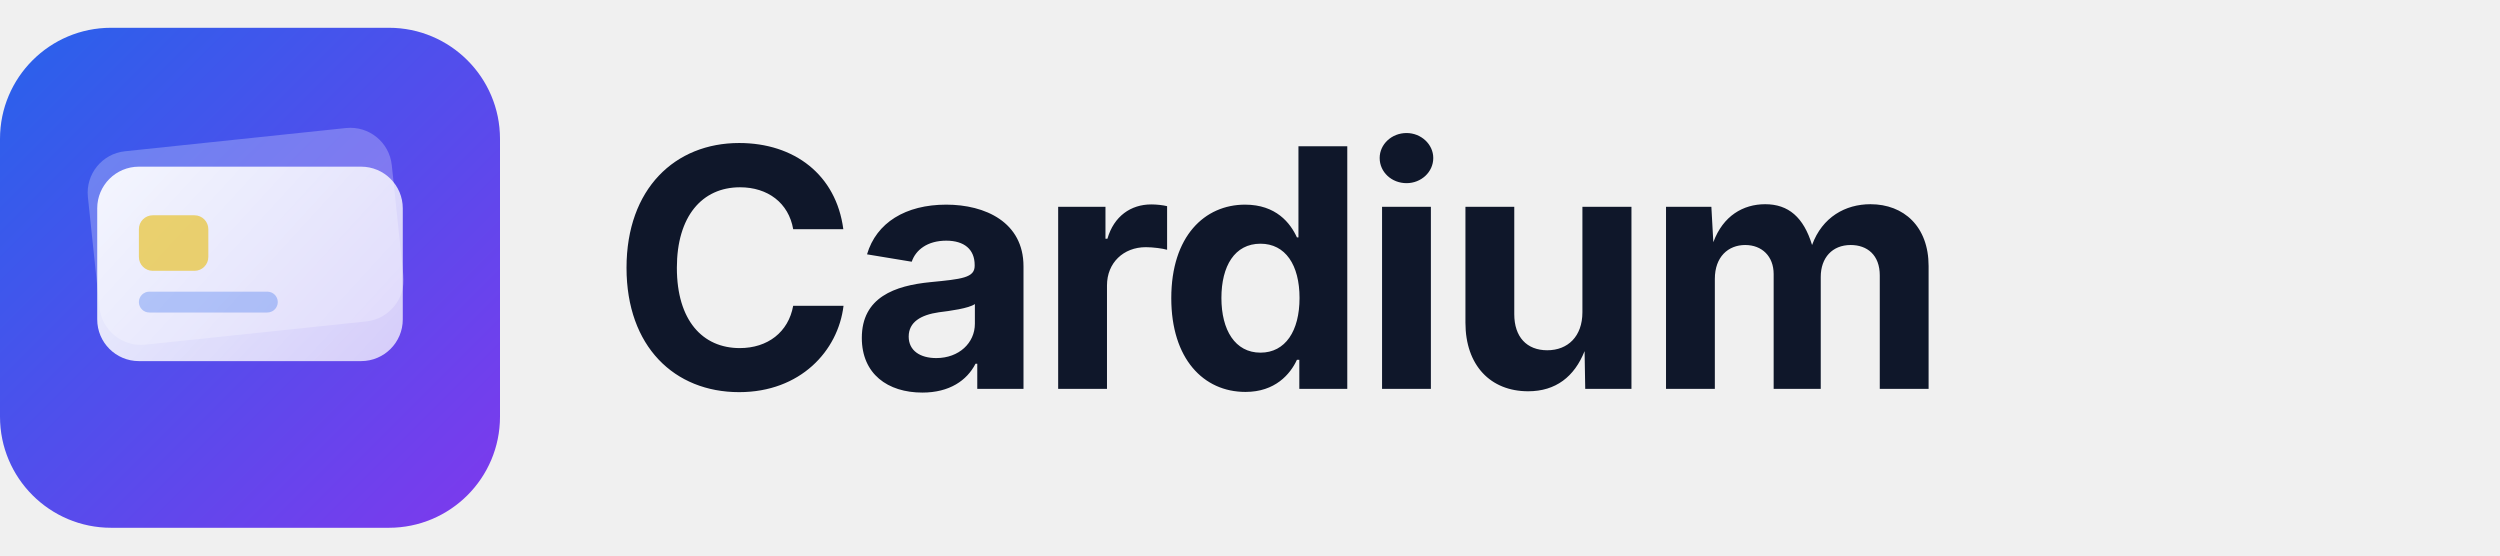
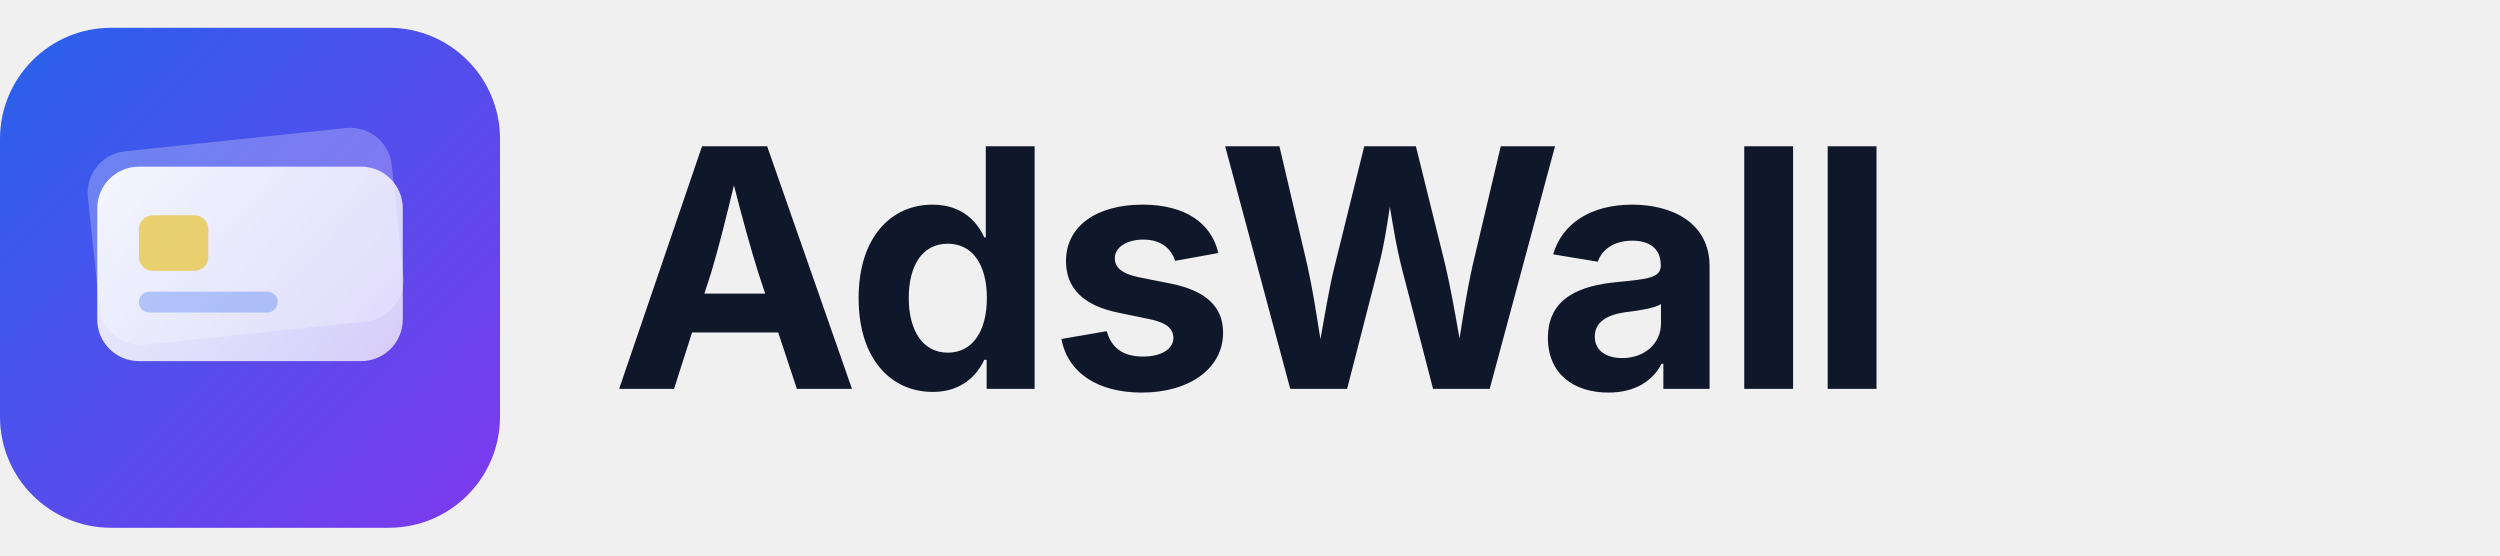
<svg xmlns="http://www.w3.org/2000/svg" viewBox="0 0 180 40" fill="none">
  <defs>
    <linearGradient id="logo-g" x1="0" y1="0" x2="36" y2="36" gradientUnits="userSpaceOnUse">
      <stop offset="0%" stop-color="#2563EB" />
      <stop offset="100%" stop-color="#7C3AED" />
    </linearGradient>
    <linearGradient id="logo-card" x1="6" y1="8" x2="30" y2="30" gradientUnits="userSpaceOnUse">
      <stop offset="0%" stop-color="#ffffff" stop-opacity="0.95" />
      <stop offset="100%" stop-color="#ffffff" stop-opacity="0.7" />
    </linearGradient>
  </defs>
  <rect width="36" height="36" rx="8" y="2" fill="url(#logo-g)" />
  <g transform="translate(18,20) rotate(-6) translate(-18,-20)">
    <rect x="7" y="10" width="22" height="14" rx="3" fill="#ffffff" fill-opacity="0.25" />
  </g>
  <rect x="7" y="12" width="22" height="14" rx="3" fill="url(#logo-card)" />
  <rect x="10" y="15.5" width="5" height="4" rx="1" fill="#E8C84A" fill-opacity="0.8" />
  <rect x="10" y="21" width="10" height="1.5" rx="0.75" fill="#2563EB" fill-opacity="0.3" />
-   <text x="44" y="28" font-family="system-ui, -apple-system, sans-serif" font-size="24" font-weight="700" letter-spacing="-0.5" fill="#0F172A">Cardium</text>
+   <text x="44" y="28" font-family="system-ui, -apple-system, sans-serif" font-size="24" font-weight="700" letter-spacing="-0.5" fill="#0F172A">AdsWall</text>
</svg>
